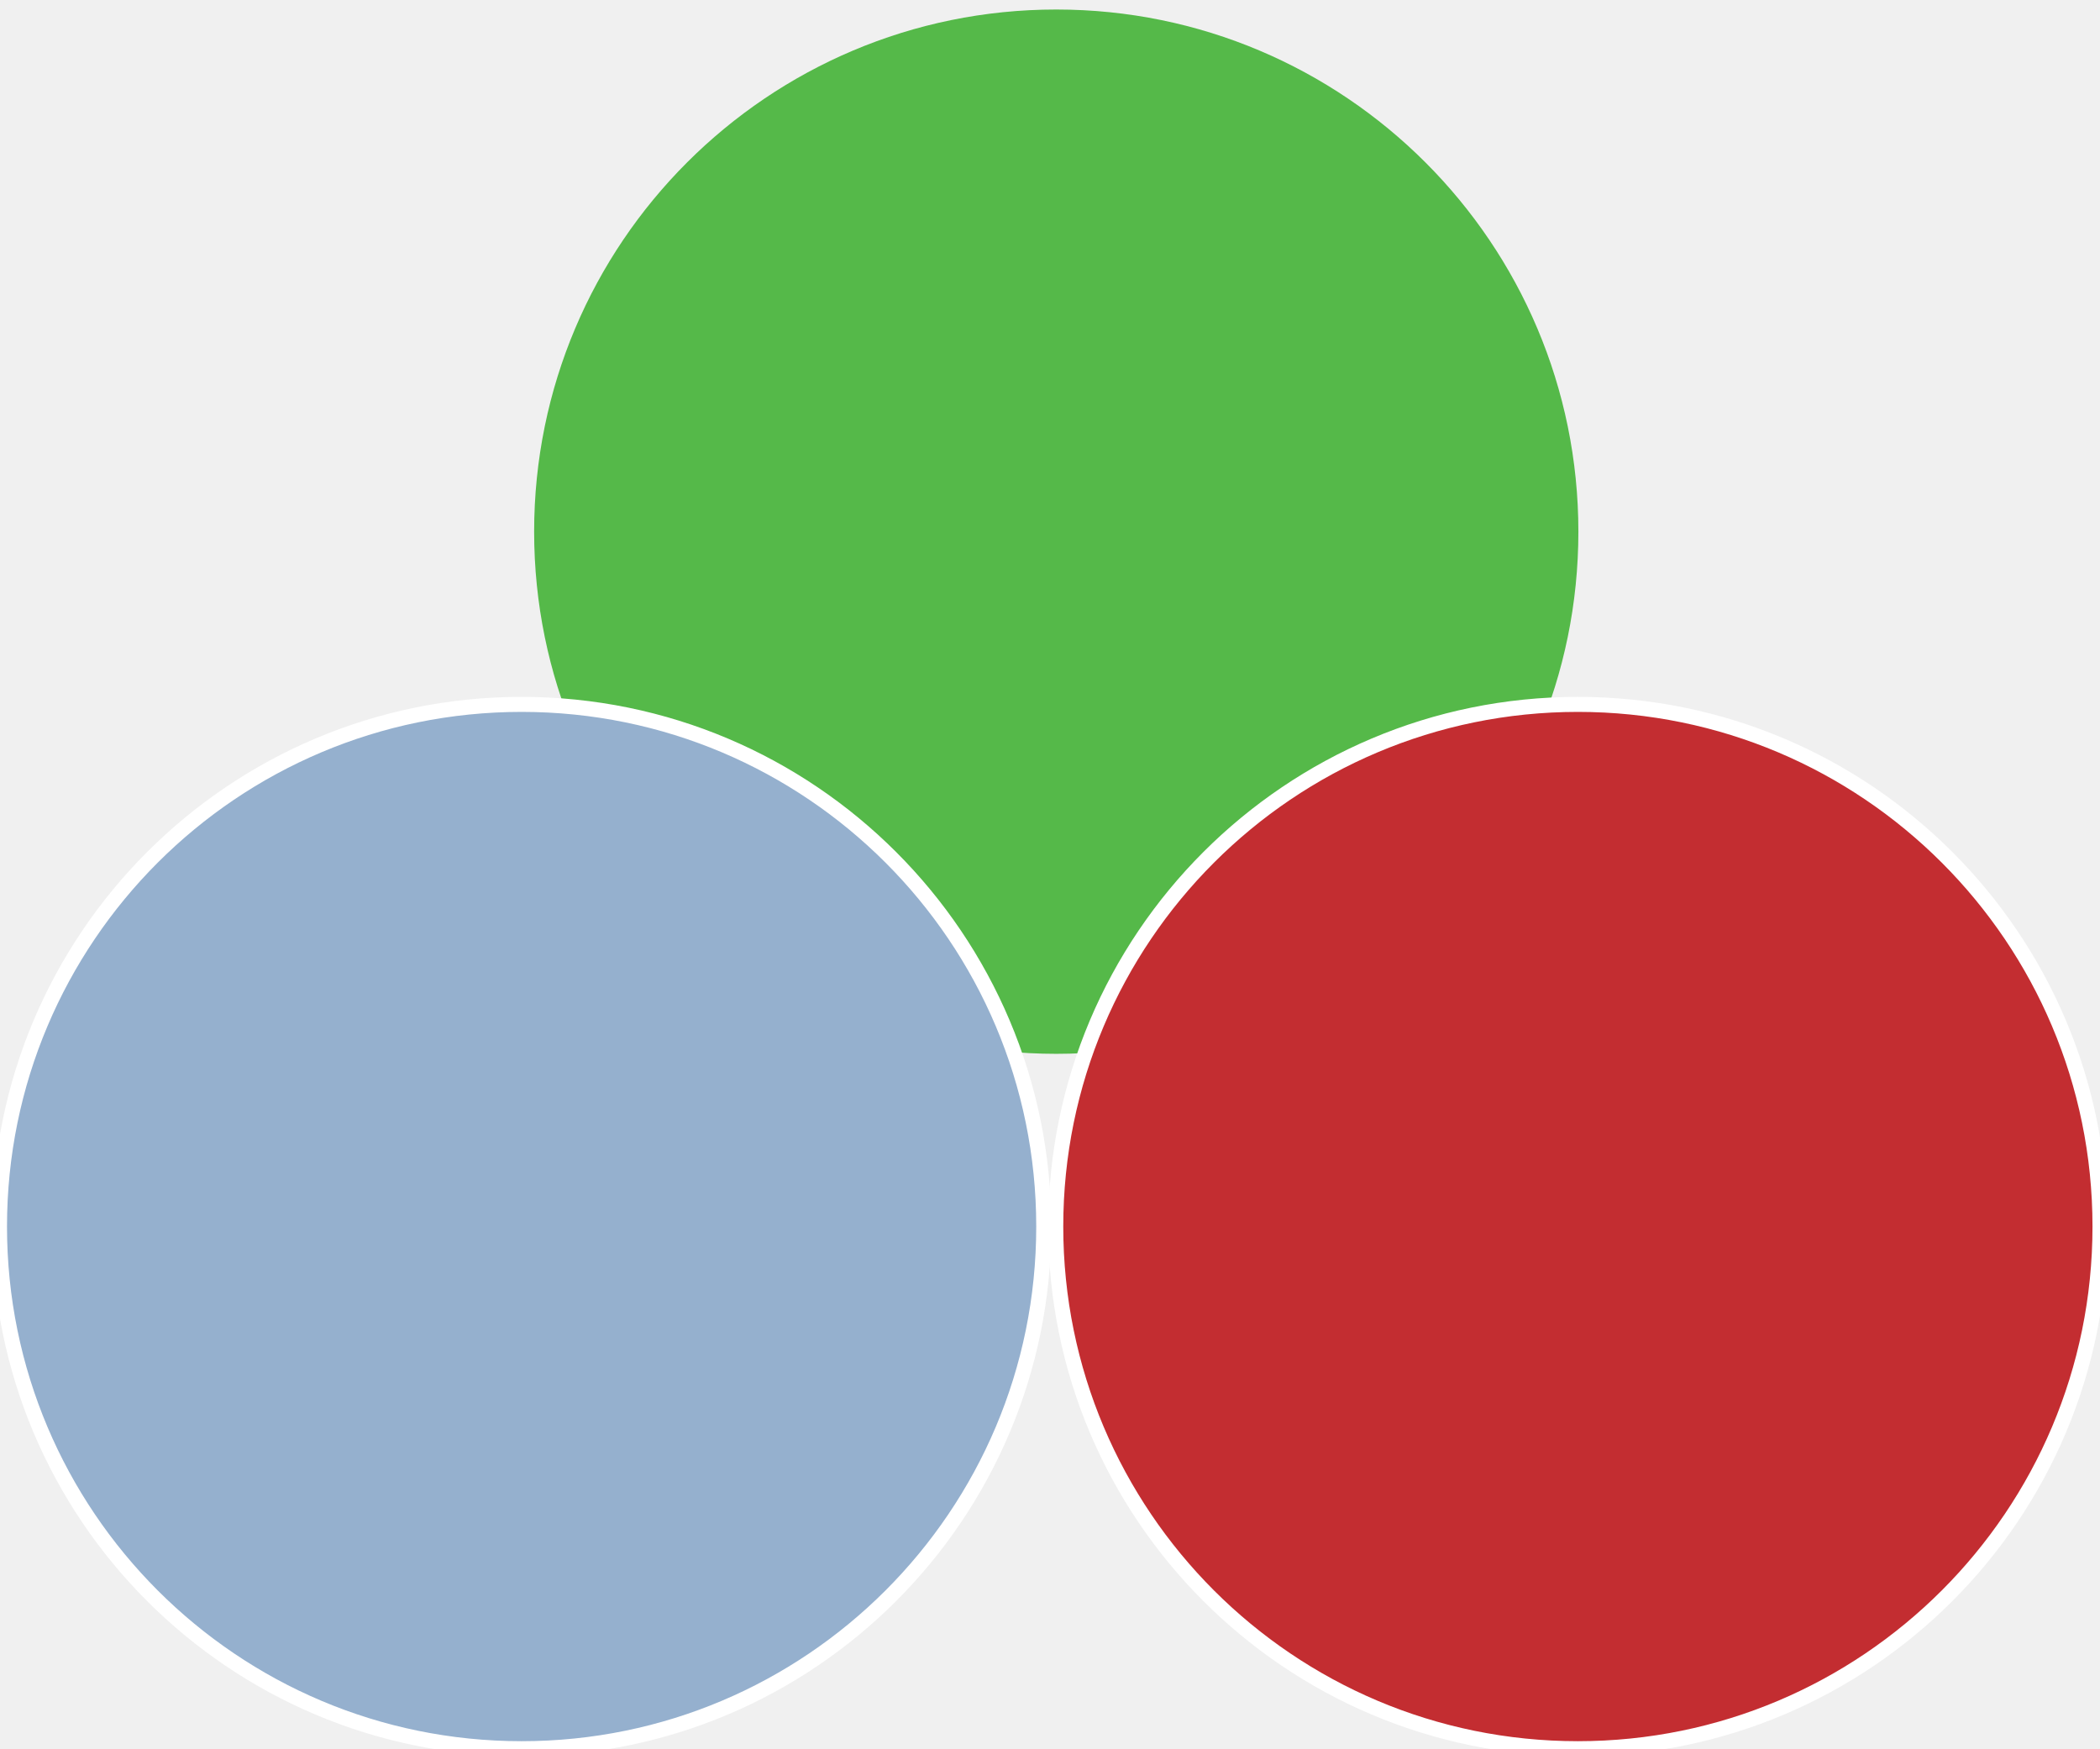
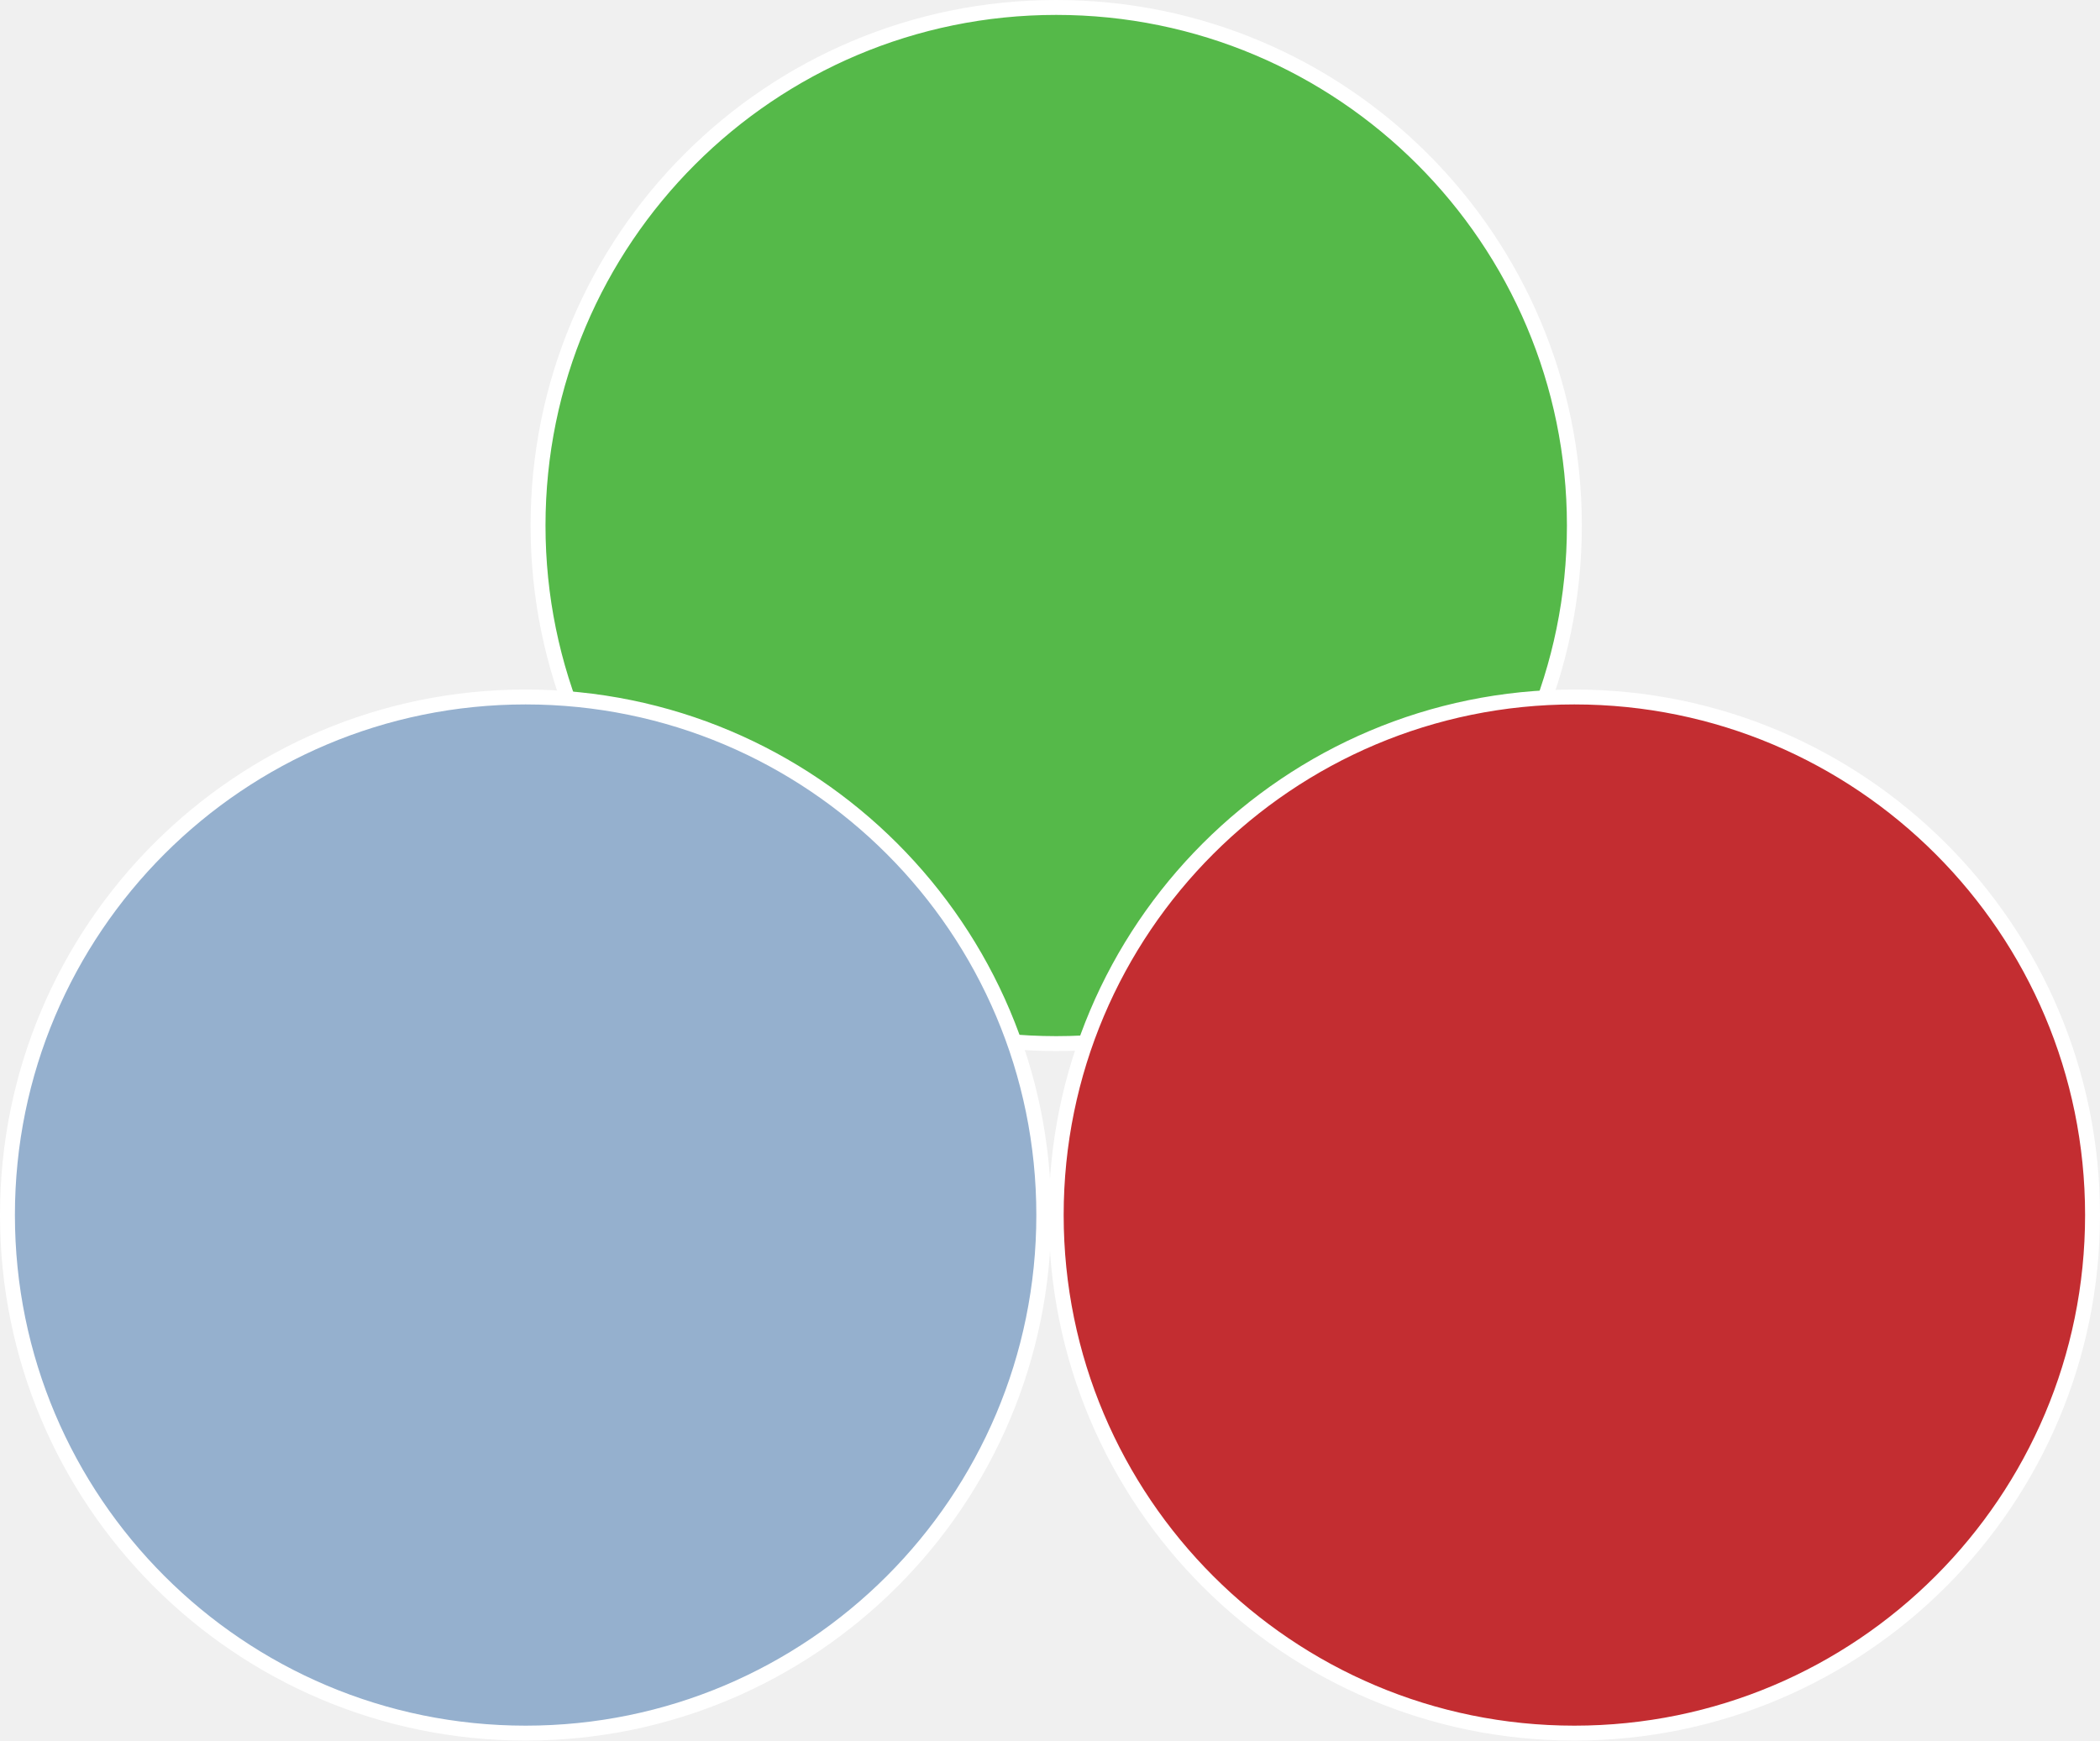
- <svg xmlns="http://www.w3.org/2000/svg" version="1.1" viewBox="0 0 419.5 349.2">
-   <defs>
-     <style>
-       .cls-1 {
-         fill: #95b0ce;
-       }
- 
-       .cls-1, .cls-2 {
-         stroke: #fff;
-         stroke-miterlimit: 10;
-         stroke-width: 3px;
-       }
- 
-       .cls-2 {
-         fill: #c32d31;
-       }
- 
-       .cls-3 {
-         fill: #55b949;
-       }
-     </style>
-   </defs>
-   <g>
-     <g id="Layer_2">
-       <circle class="cls-3" cx="211" cy="106.2" r="104.3" />
-       <circle class="cls-2" cx="315.2" cy="245" r="104.3" />
-       <circle class="cls-1" cx="104.2" cy="245" r="104.3" />
-     </g>
-   </g>
+ <svg xmlns="http://www.w3.org/2000/svg" id="uuid-e32cbd4c-e7e0-42ca-848b-02cc2f353675" viewBox="0 0 422.5 350.25">
+   <circle cx="212.5" cy="105.75" r="104.25" style="fill:#55b949; stroke:#fff; stroke-miterlimit:10; stroke-width:3px;" />
+   <circle cx="316.75" cy="244.5" r="104.25" style="fill:#c32d31; stroke:#fff; stroke-miterlimit:10; stroke-width:3px;" />
+   <circle cx="105.75" cy="244.5" r="104.25" style="fill:#95b0ce; stroke:#fff; stroke-miterlimit:10; stroke-width:3px;" />
</svg>
